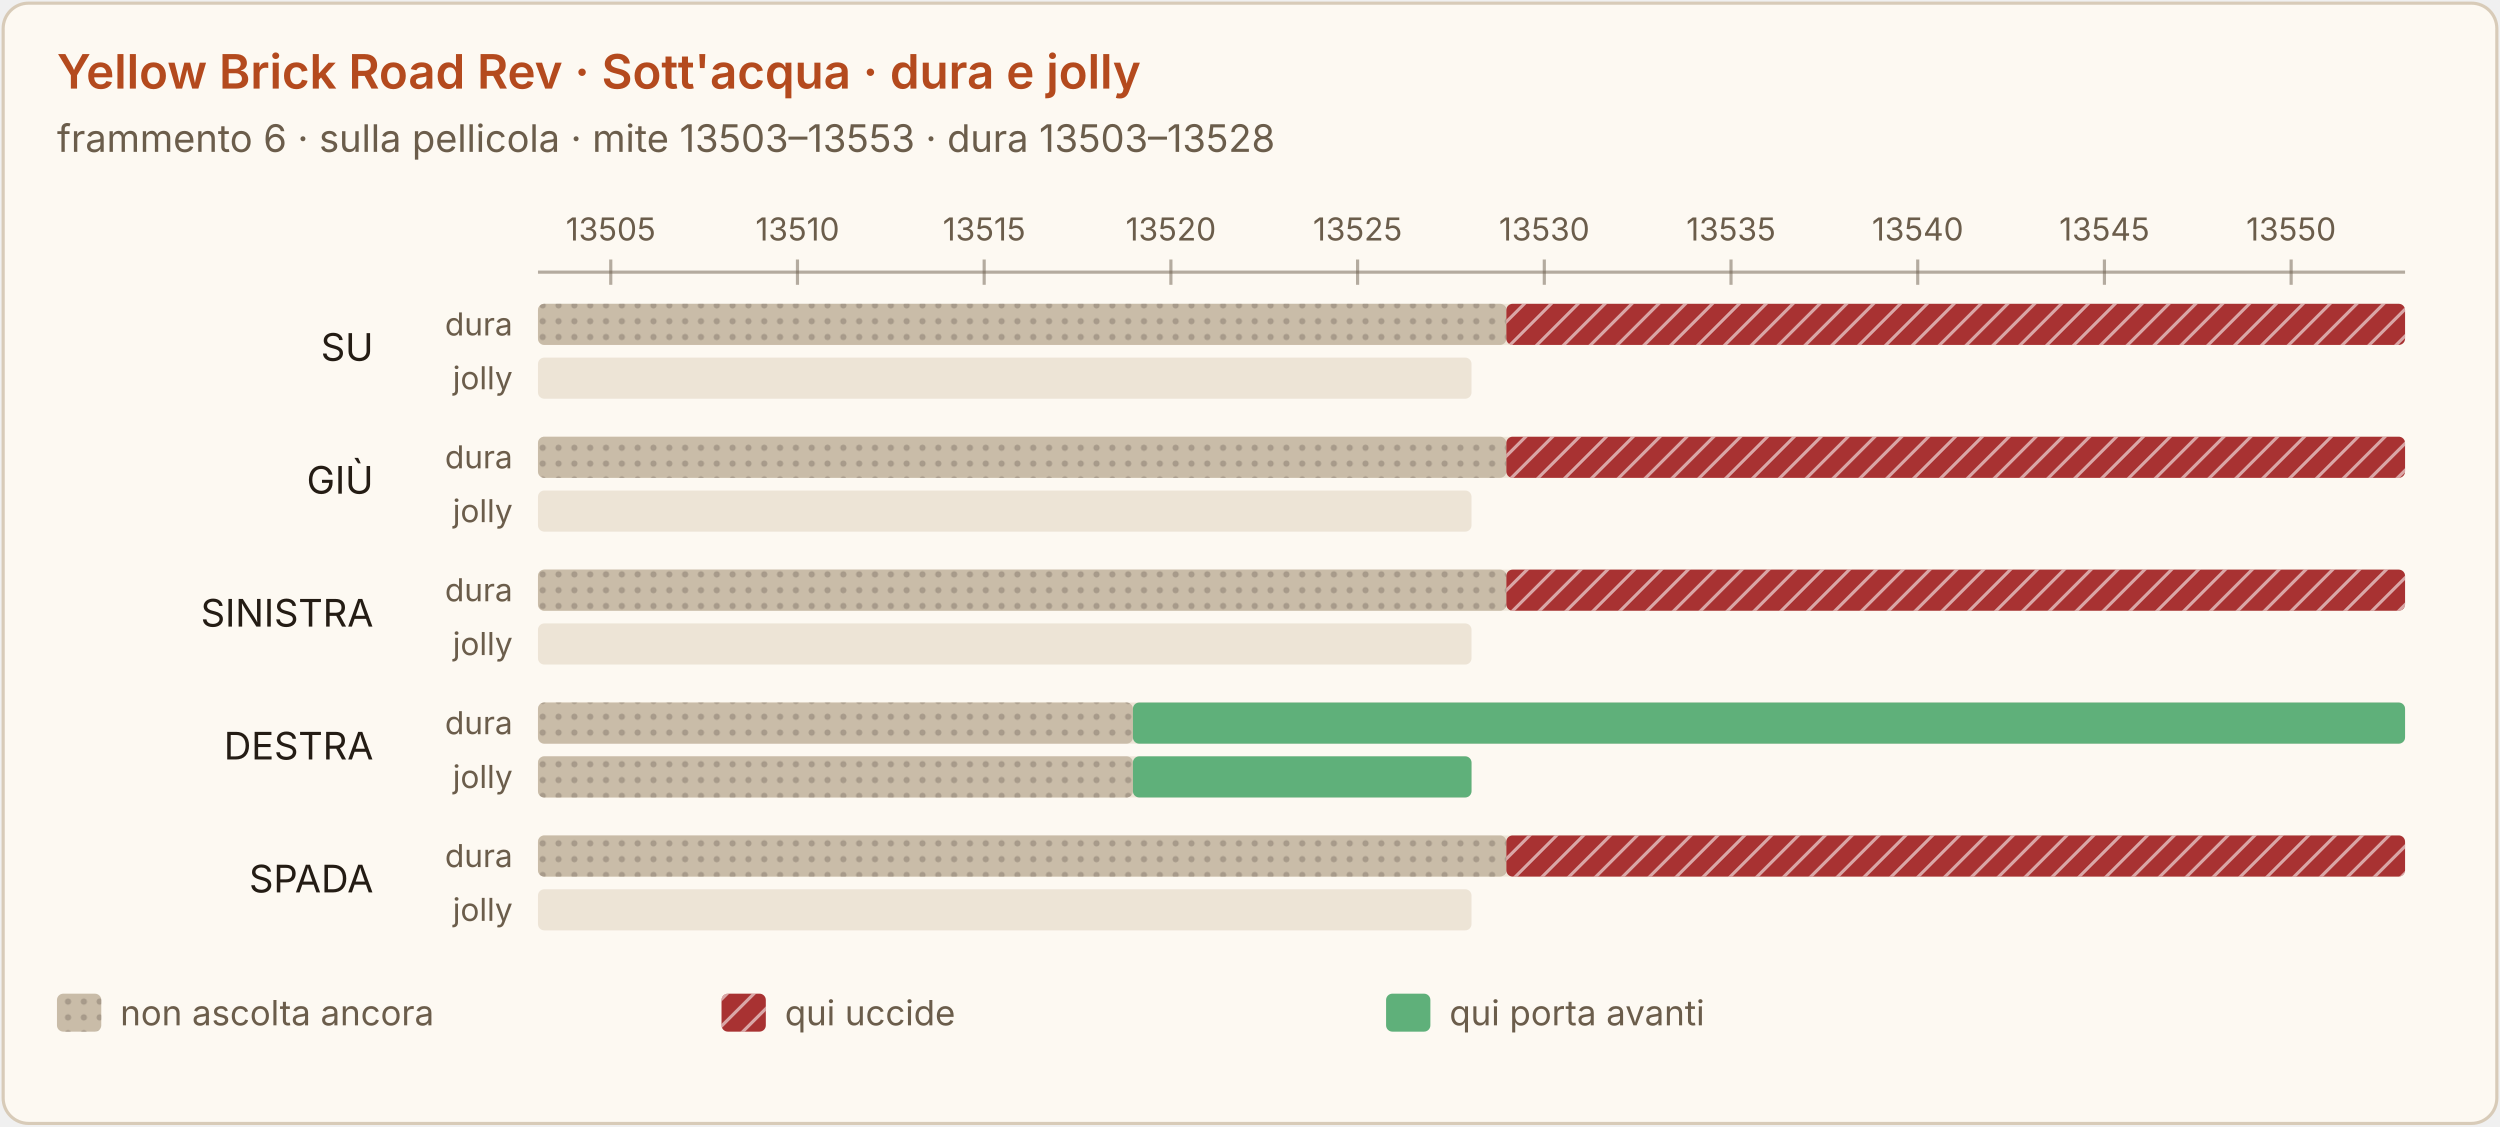
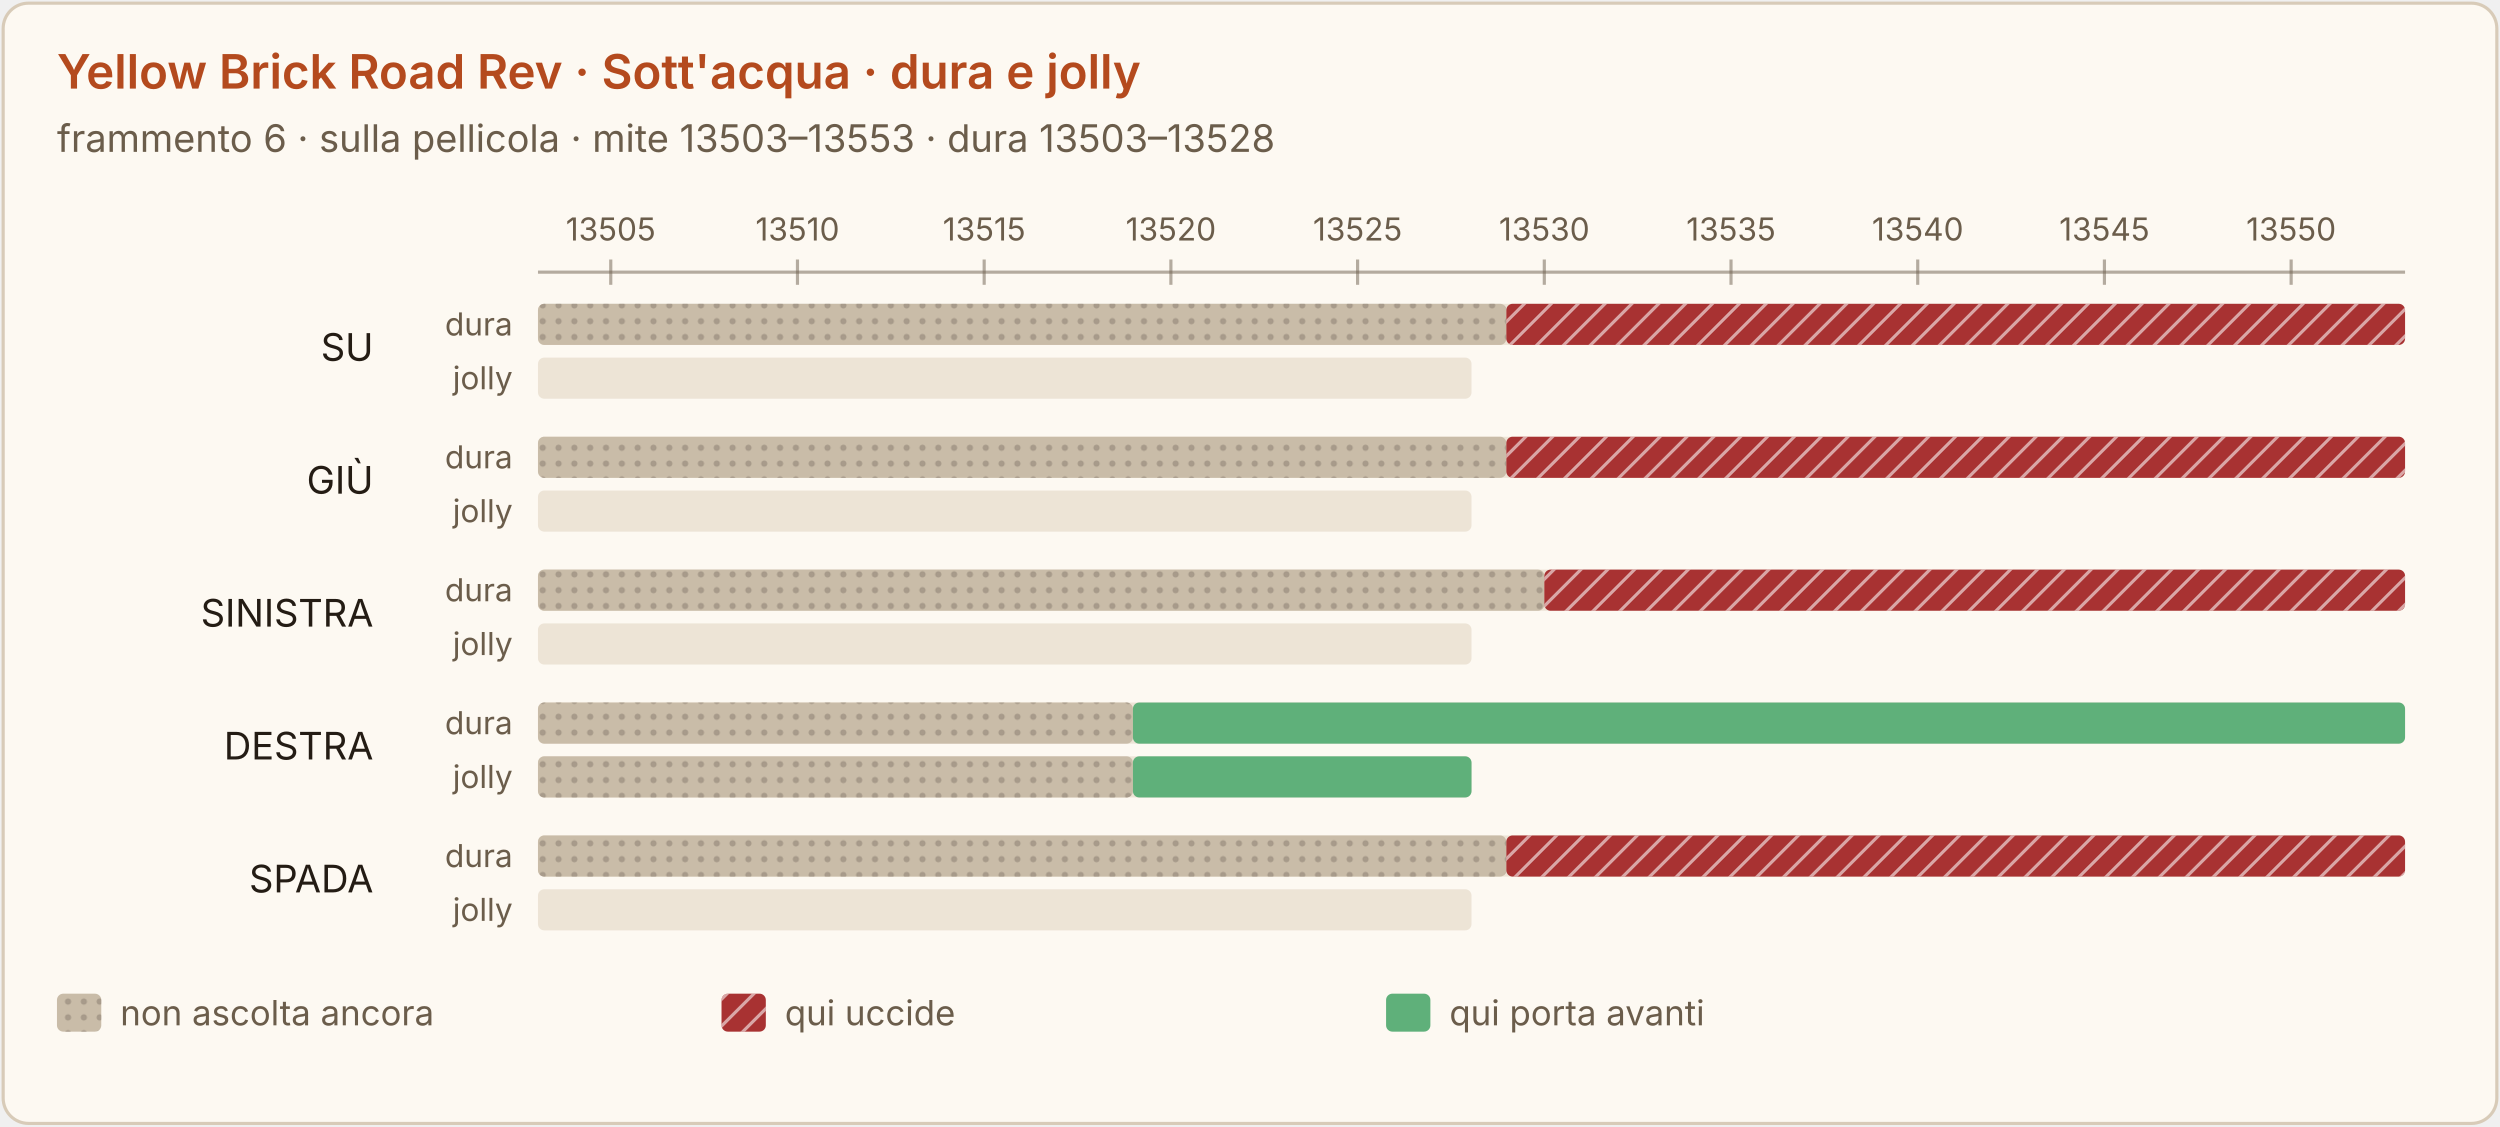
<svg xmlns="http://www.w3.org/2000/svg" width="790" height="356" viewBox="0 0 790 356" font-family="Inter,DejaVu Sans,sans-serif">
  <defs>
    <pattern id="tMorte" width="6" height="6" patternUnits="userSpaceOnUse" patternTransform="rotate(45)">
      <line x1="0" y1="0" x2="0" y2="6" stroke="#FFFFFF" stroke-width="2" opacity=".55" />
    </pattern>
    <pattern id="tAttesa" width="5" height="5" patternUnits="userSpaceOnUse">
      <circle cx="1.5" cy="1.5" r="1" fill="#8C8072" opacity=".55" />
    </pattern>
    <pattern id="tSorda" width="6" height="6" patternUnits="userSpaceOnUse">
      <path d="M0 0 L6 6 M6 0 L0 6" stroke="#FFFFFF" stroke-width="1" opacity=".5" />
    </pattern>
  </defs>
  <rect x="1" y="1" width="788" height="354" fill="#FDF9F2" stroke="#D8CBB8" stroke-width="1" rx="8" />
  <text x="18" y="28" fill="#B44A1E" font-size="15" font-weight="600">Yellow Brick Road Rev · Sott'acqua · dura e jolly</text>
  <text x="18" y="48" fill="#6B5D4B" font-size="12">frammento 6 · sulla pellicola · mite 13503–13553 · dura 13503–13528</text>
  <line x1="170" y1="86" x2="760" y2="86" stroke="#6B5D4B" stroke-width="1" opacity=".5" />
  <line x1="193" y1="82" x2="193" y2="90" stroke="#6B5D4B" stroke-width="1" opacity=".5" />
  <text x="193" y="76" fill="#6B5D4B" font-size="10" text-anchor="middle">13505</text>
  <line x1="252" y1="82" x2="252" y2="90" stroke="#6B5D4B" stroke-width="1" opacity=".5" />
  <text x="252" y="76" fill="#6B5D4B" font-size="10" text-anchor="middle">13510</text>
  <line x1="311" y1="82" x2="311" y2="90" stroke="#6B5D4B" stroke-width="1" opacity=".5" />
  <text x="311" y="76" fill="#6B5D4B" font-size="10" text-anchor="middle">13515</text>
  <line x1="370" y1="82" x2="370" y2="90" stroke="#6B5D4B" stroke-width="1" opacity=".5" />
  <text x="370" y="76" fill="#6B5D4B" font-size="10" text-anchor="middle">13520</text>
  <line x1="429" y1="82" x2="429" y2="90" stroke="#6B5D4B" stroke-width="1" opacity=".5" />
  <text x="429" y="76" fill="#6B5D4B" font-size="10" text-anchor="middle">13525</text>
  <line x1="488" y1="82" x2="488" y2="90" stroke="#6B5D4B" stroke-width="1" opacity=".5" />
  <text x="488" y="76" fill="#6B5D4B" font-size="10" text-anchor="middle">13530</text>
  <line x1="547" y1="82" x2="547" y2="90" stroke="#6B5D4B" stroke-width="1" opacity=".5" />
  <text x="547" y="76" fill="#6B5D4B" font-size="10" text-anchor="middle">13535</text>
  <line x1="606" y1="82" x2="606" y2="90" stroke="#6B5D4B" stroke-width="1" opacity=".5" />
  <text x="606" y="76" fill="#6B5D4B" font-size="10" text-anchor="middle">13540</text>
  <line x1="665" y1="82" x2="665" y2="90" stroke="#6B5D4B" stroke-width="1" opacity=".5" />
  <text x="665" y="76" fill="#6B5D4B" font-size="10" text-anchor="middle">13545</text>
  <line x1="724" y1="82" x2="724" y2="90" stroke="#6B5D4B" stroke-width="1" opacity=".5" />
  <text x="724" y="76" fill="#6B5D4B" font-size="10" text-anchor="middle">13550</text>
  <text x="118" y="114" fill="#241C14" font-size="12" text-anchor="end">SU</text>
  <text x="162" y="106" fill="#6B5D4B" font-size="10" text-anchor="end">dura</text>
  <text x="162" y="123" fill="#6B5D4B" font-size="10" text-anchor="end">jolly</text>
  <rect x="170" y="96" width="590" height="13" fill="#EDE4D6" rx="2" />
  <rect x="170" y="96" width="306" height="13" fill="#C9BCA8" rx="2" />
  <rect x="170" y="96" width="306" height="13" fill="url(#tAttesa)" rx="2" />
  <rect x="476" y="96" width="284" height="13" fill="#A83232" rx="2" />
  <rect x="476" y="96" width="284" height="13" fill="url(#tMorte)" rx="2" />
  <rect x="170" y="113" width="295" height="13" fill="#EDE4D6" rx="2" />
  <text x="118" y="156" fill="#241C14" font-size="12" text-anchor="end">GIÙ</text>
  <text x="162" y="148" fill="#6B5D4B" font-size="10" text-anchor="end">dura</text>
  <text x="162" y="165" fill="#6B5D4B" font-size="10" text-anchor="end">jolly</text>
  <rect x="170" y="138" width="590" height="13" fill="#EDE4D6" rx="2" />
  <rect x="170" y="138" width="306" height="13" fill="#C9BCA8" rx="2" />
  <rect x="170" y="138" width="306" height="13" fill="url(#tAttesa)" rx="2" />
  <rect x="476" y="138" width="284" height="13" fill="#A83232" rx="2" />
  <rect x="476" y="138" width="284" height="13" fill="url(#tMorte)" rx="2" />
  <rect x="170" y="155" width="295" height="13" fill="#EDE4D6" rx="2" />
  <text x="118" y="198" fill="#241C14" font-size="12" text-anchor="end">SINISTRA</text>
  <text x="162" y="190" fill="#6B5D4B" font-size="10" text-anchor="end">dura</text>
  <text x="162" y="207" fill="#6B5D4B" font-size="10" text-anchor="end">jolly</text>
  <rect x="170" y="180" width="590" height="13" fill="#EDE4D6" rx="2" />
-   <rect x="170" y="180" width="306" height="13" fill="#C9BCA8" rx="2" />
-   <rect x="170" y="180" width="306" height="13" fill="url(#tAttesa)" rx="2" />
-   <rect x="476" y="180" width="284" height="13" fill="#A83232" rx="2" />
-   <rect x="476" y="180" width="284" height="13" fill="url(#tMorte)" rx="2" />
+   <rect x="170" y="180" width="318" height="13" fill="#C9BCA8" rx="2" />
+   <rect x="170" y="180" width="318" height="13" fill="url(#tAttesa)" rx="2" />
+   <rect x="488" y="180" width="272" height="13" fill="#A83232" rx="2" />
+   <rect x="488" y="180" width="272" height="13" fill="url(#tMorte)" rx="2" />
  <rect x="170" y="197" width="295" height="13" fill="#EDE4D6" rx="2" />
  <text x="118" y="240" fill="#241C14" font-size="12" text-anchor="end">DESTRA</text>
  <text x="162" y="232" fill="#6B5D4B" font-size="10" text-anchor="end">dura</text>
  <text x="162" y="249" fill="#6B5D4B" font-size="10" text-anchor="end">jolly</text>
  <rect x="170" y="222" width="590" height="13" fill="#EDE4D6" rx="2" />
  <rect x="170" y="222" width="188" height="13" fill="#C9BCA8" rx="2" />
  <rect x="170" y="222" width="188" height="13" fill="url(#tAttesa)" rx="2" />
  <rect x="358" y="222" width="402" height="13" fill="#5FB07A" rx="2" />
  <rect x="170" y="239" width="295" height="13" fill="#EDE4D6" rx="2" />
  <rect x="170" y="239" width="188" height="13" fill="#C9BCA8" rx="2" />
  <rect x="170" y="239" width="188" height="13" fill="url(#tAttesa)" rx="2" />
  <rect x="358" y="239" width="107" height="13" fill="#5FB07A" rx="2" />
  <text x="118" y="282" fill="#241C14" font-size="12" text-anchor="end">SPADA</text>
  <text x="162" y="274" fill="#6B5D4B" font-size="10" text-anchor="end">dura</text>
  <text x="162" y="291" fill="#6B5D4B" font-size="10" text-anchor="end">jolly</text>
  <rect x="170" y="264" width="590" height="13" fill="#EDE4D6" rx="2" />
  <rect x="170" y="264" width="306" height="13" fill="#C9BCA8" rx="2" />
  <rect x="170" y="264" width="306" height="13" fill="url(#tAttesa)" rx="2" />
  <rect x="476" y="264" width="284" height="13" fill="#A83232" rx="2" />
  <rect x="476" y="264" width="284" height="13" fill="url(#tMorte)" rx="2" />
  <rect x="170" y="281" width="295" height="13" fill="#EDE4D6" rx="2" />
  <rect x="18" y="314" width="14" height="12" fill="#C9BCA8" rx="2" />
  <rect x="18" y="314" width="14" height="12" fill="url(#tAttesa)" rx="2" />
  <text x="38" y="324" fill="#6B5D4B" font-size="11">non ascolta ancora</text>
  <rect x="228" y="314" width="14" height="12" fill="#A83232" rx="2" />
  <rect x="228" y="314" width="14" height="12" fill="url(#tMorte)" rx="2" />
  <text x="248" y="324" fill="#6B5D4B" font-size="11">qui uccide</text>
  <rect x="438" y="314" width="14" height="12" fill="#5FB07A" rx="2" />
  <text x="458" y="324" fill="#6B5D4B" font-size="11">qui porta avanti</text>
</svg>
